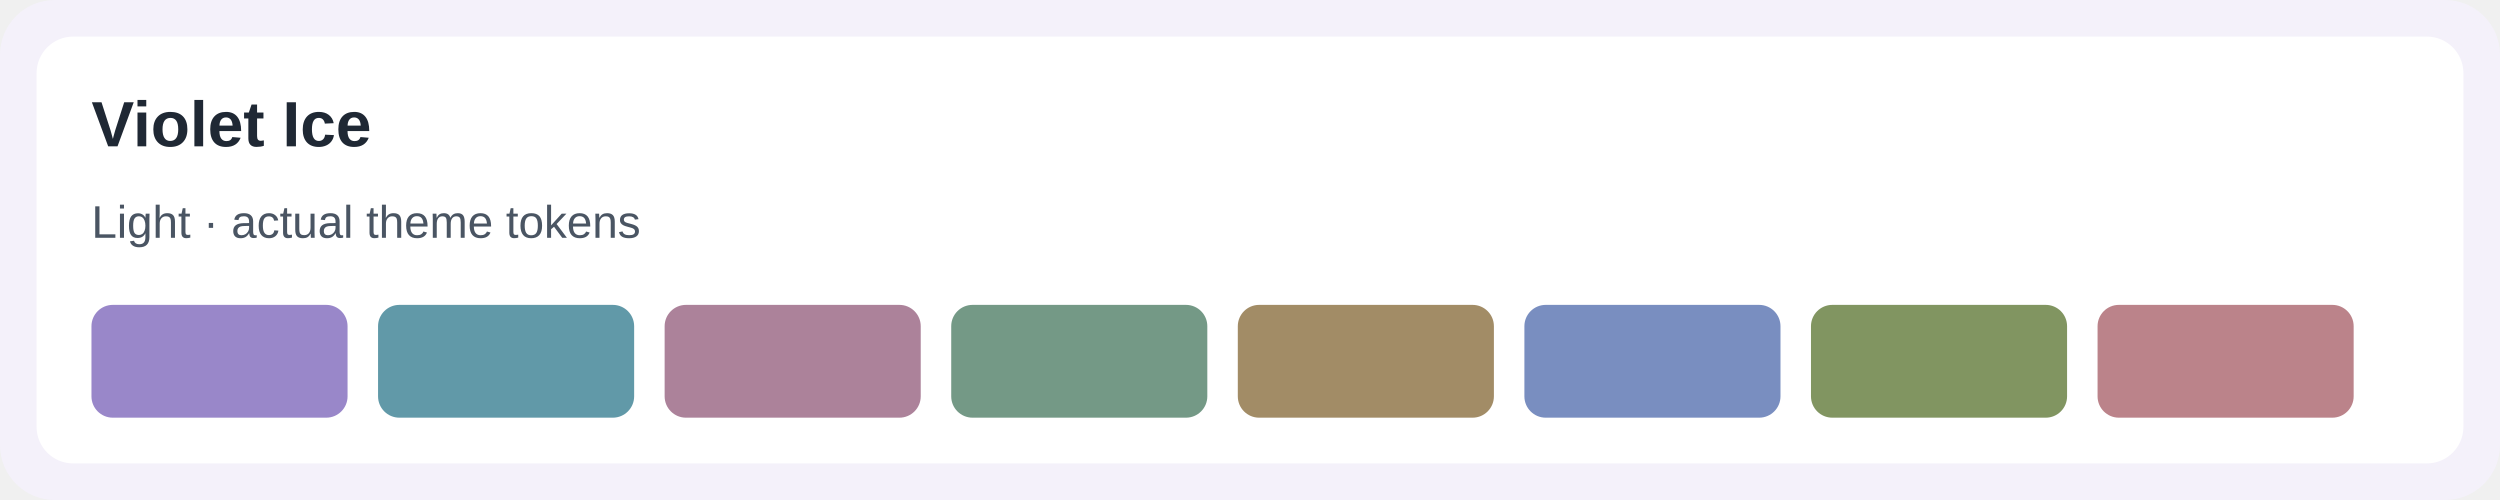
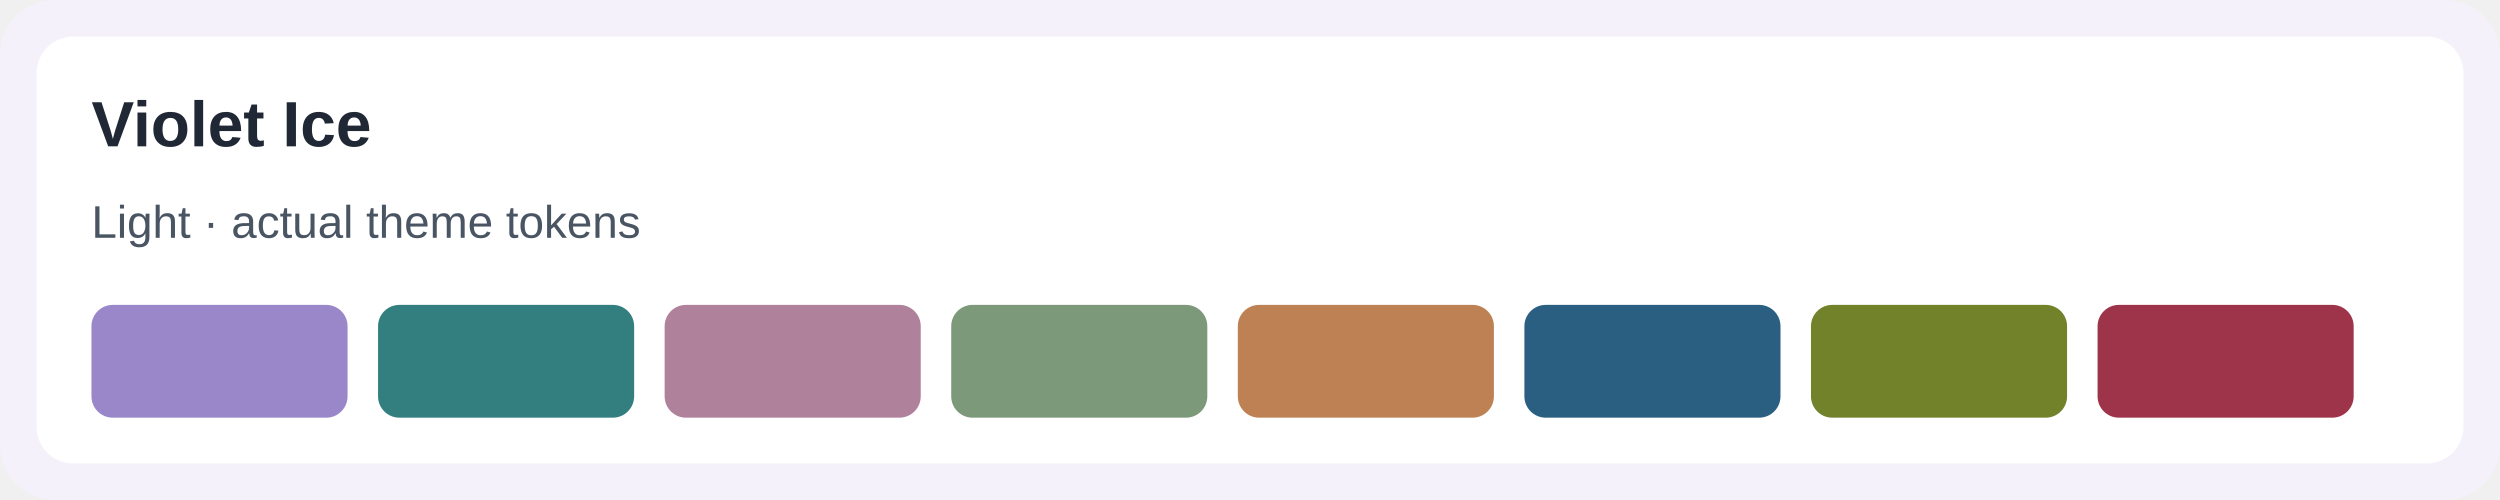
<svg xmlns="http://www.w3.org/2000/svg" width="820" height="164" viewBox="0 0 820 164">
  <rect width="820" height="164" rx="18" fill="#F4F1FA" />
  <rect x="12" y="12" width="796" height="140" rx="12" fill="#FFFFFF" />
  <text x="30" y="48" fill="#1F2834" font-family="Segoe UI,Arial,sans-serif" font-size="21" font-weight="650">Violet Ice</text>
  <text x="30" y="78" fill="#4A5563" font-family="Segoe UI,Arial,sans-serif" font-size="15">Light · actual theme tokens</text>
  <rect x="30" y="100" width="84" height="37" rx="7" fill="#9987C9" />
-   <rect x="124" y="100" width="84" height="37" rx="7" fill="#6199A8" />
-   <rect x="218" y="100" width="84" height="37" rx="7" fill="#AC829A" />
-   <rect x="312" y="100" width="84" height="37" rx="7" fill="#749986" />
-   <rect x="406" y="100" width="84" height="37" rx="7" fill="#A28C66" />
-   <rect x="500" y="100" width="84" height="37" rx="7" fill="#798EC0" />
-   <rect x="594" y="100" width="84" height="37" rx="7" fill="#819561" />
-   <rect x="688" y="100" width="84" height="37" rx="7" fill="#BB838A" />
+   <rect x="124" y="100" width="84" height="37" rx="7" fill="#337F80" />
+   <rect x="218" y="100" width="84" height="37" rx="7" fill="#B0819B" />
+   <rect x="312" y="100" width="84" height="37" rx="7" fill="#7C9979" />
+   <rect x="406" y="100" width="84" height="37" rx="7" fill="#BD8154" />
+   <rect x="500" y="100" width="84" height="37" rx="7" fill="#2B5F82" />
+   <rect x="594" y="100" width="84" height="37" rx="7" fill="#71822B" />
+   <rect x="688" y="100" width="84" height="37" rx="7" fill="#9D3449" />
</svg>
